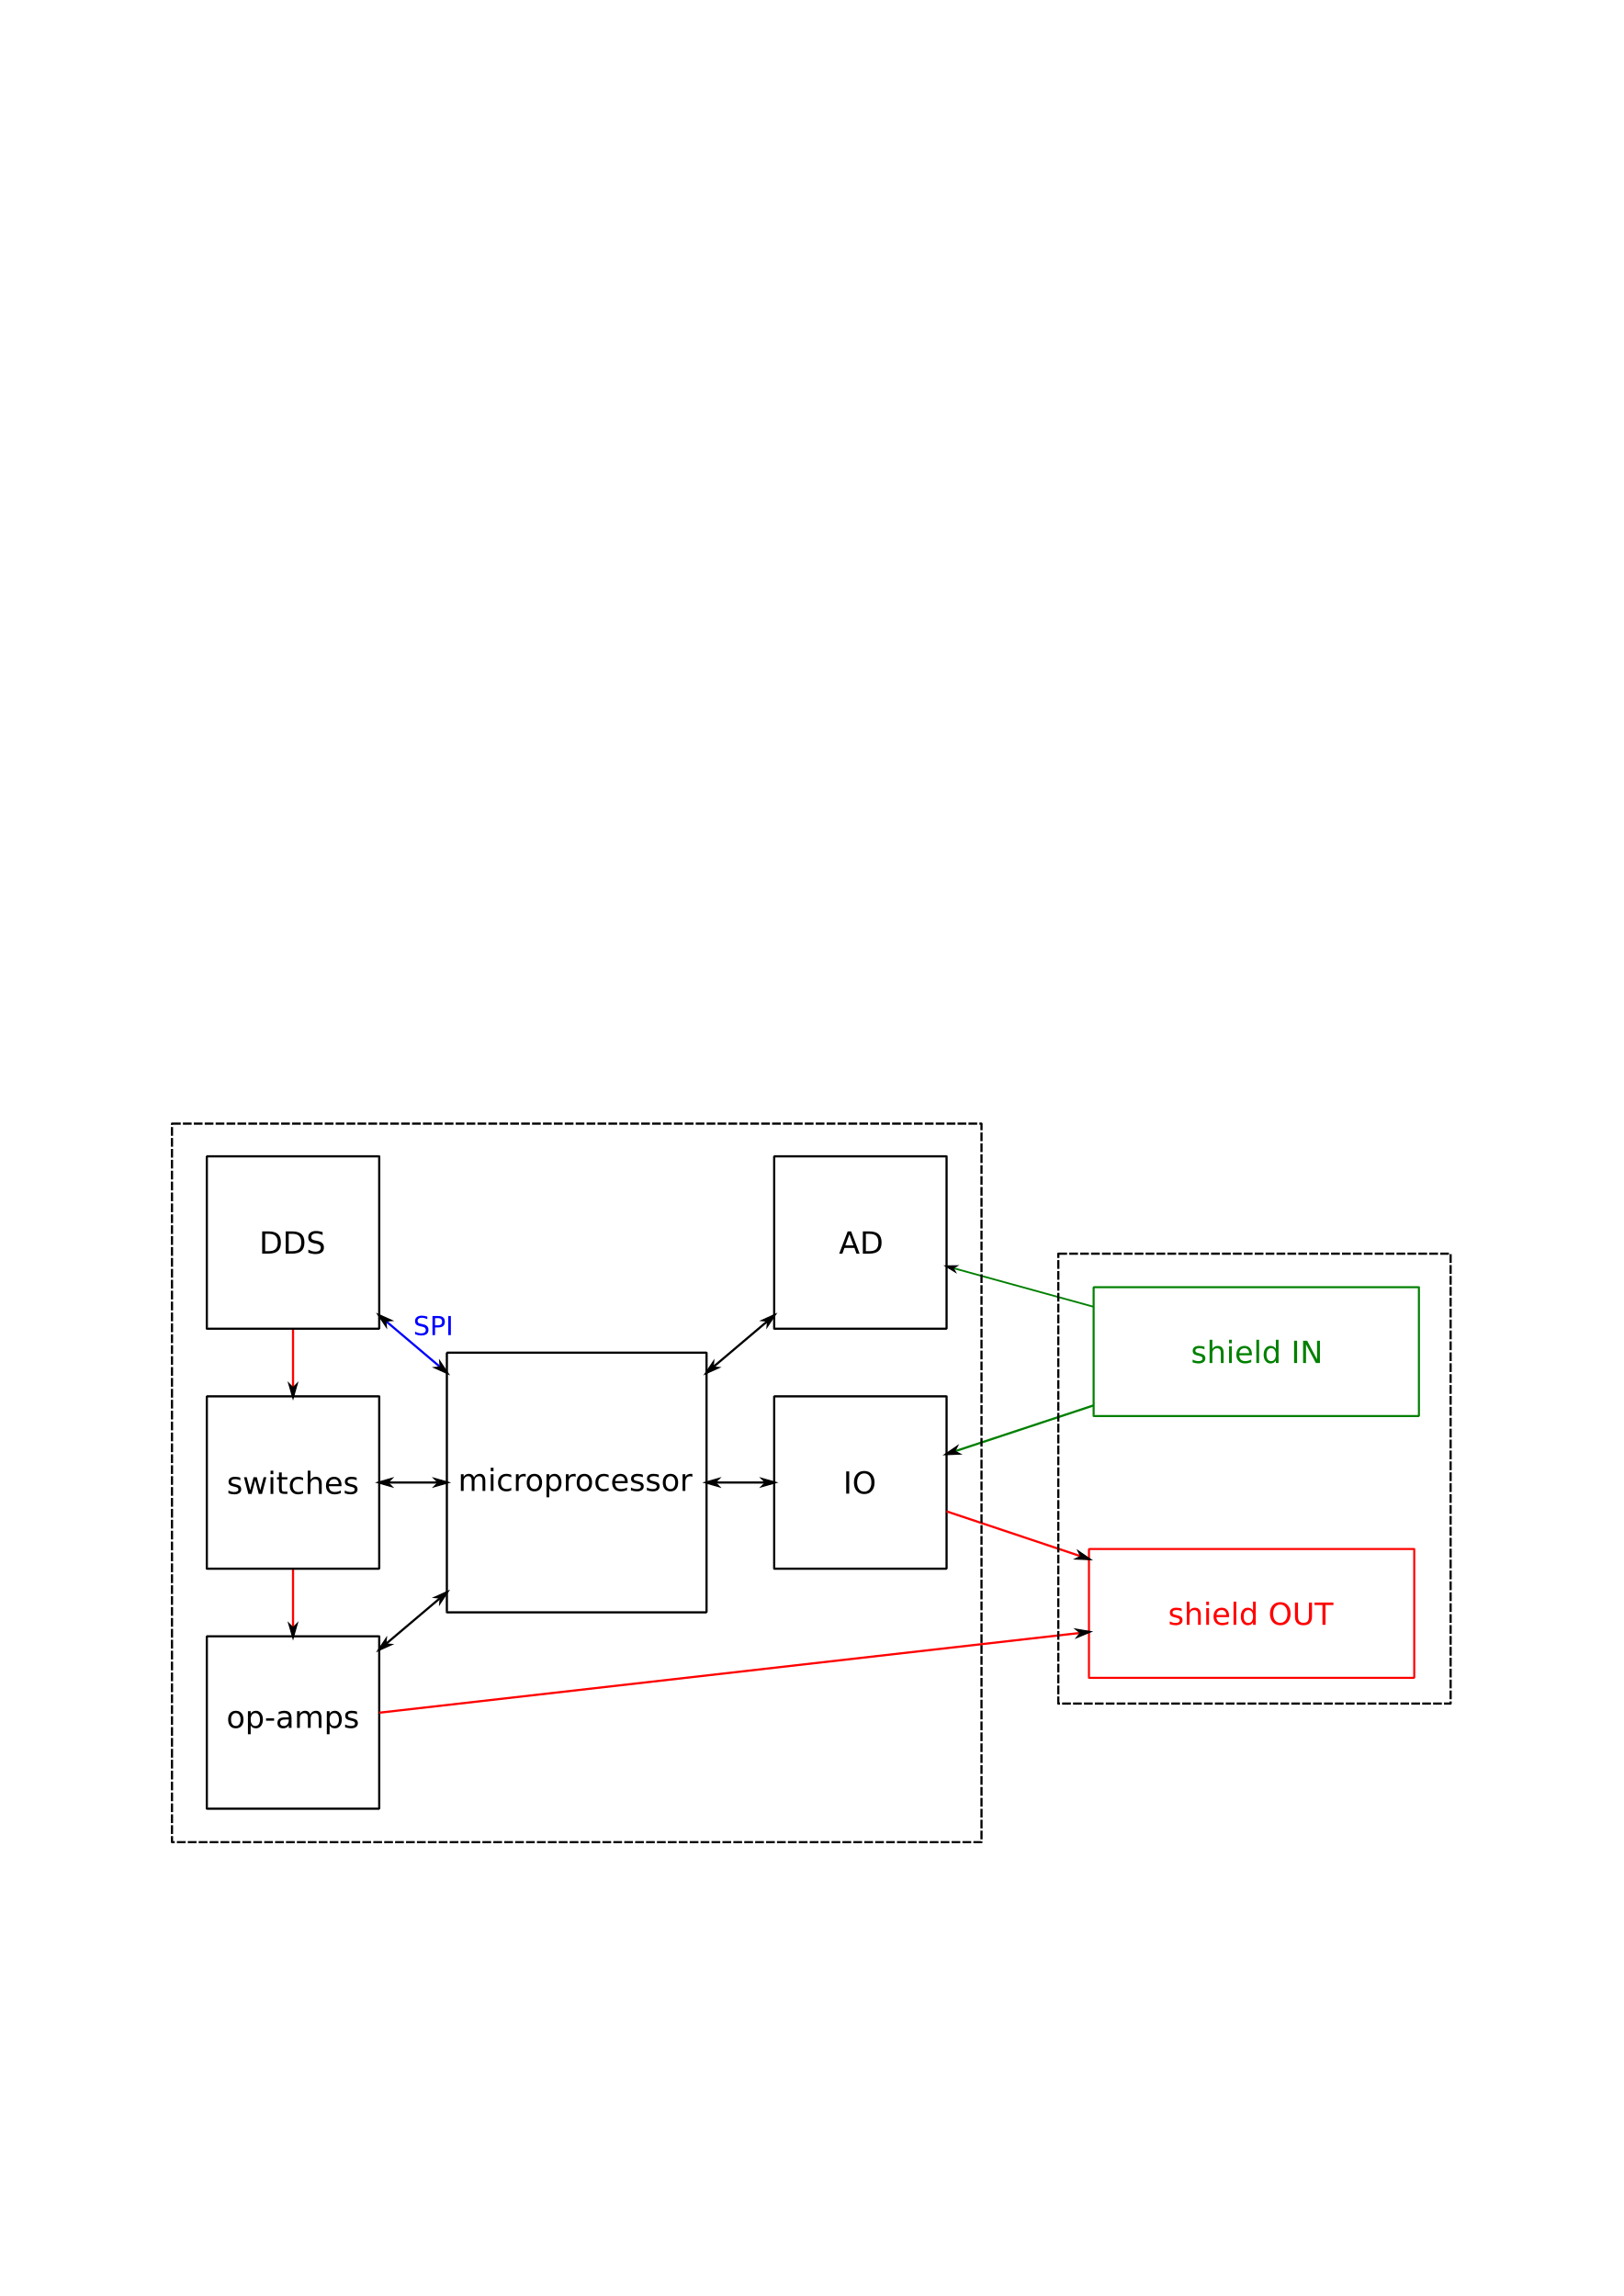
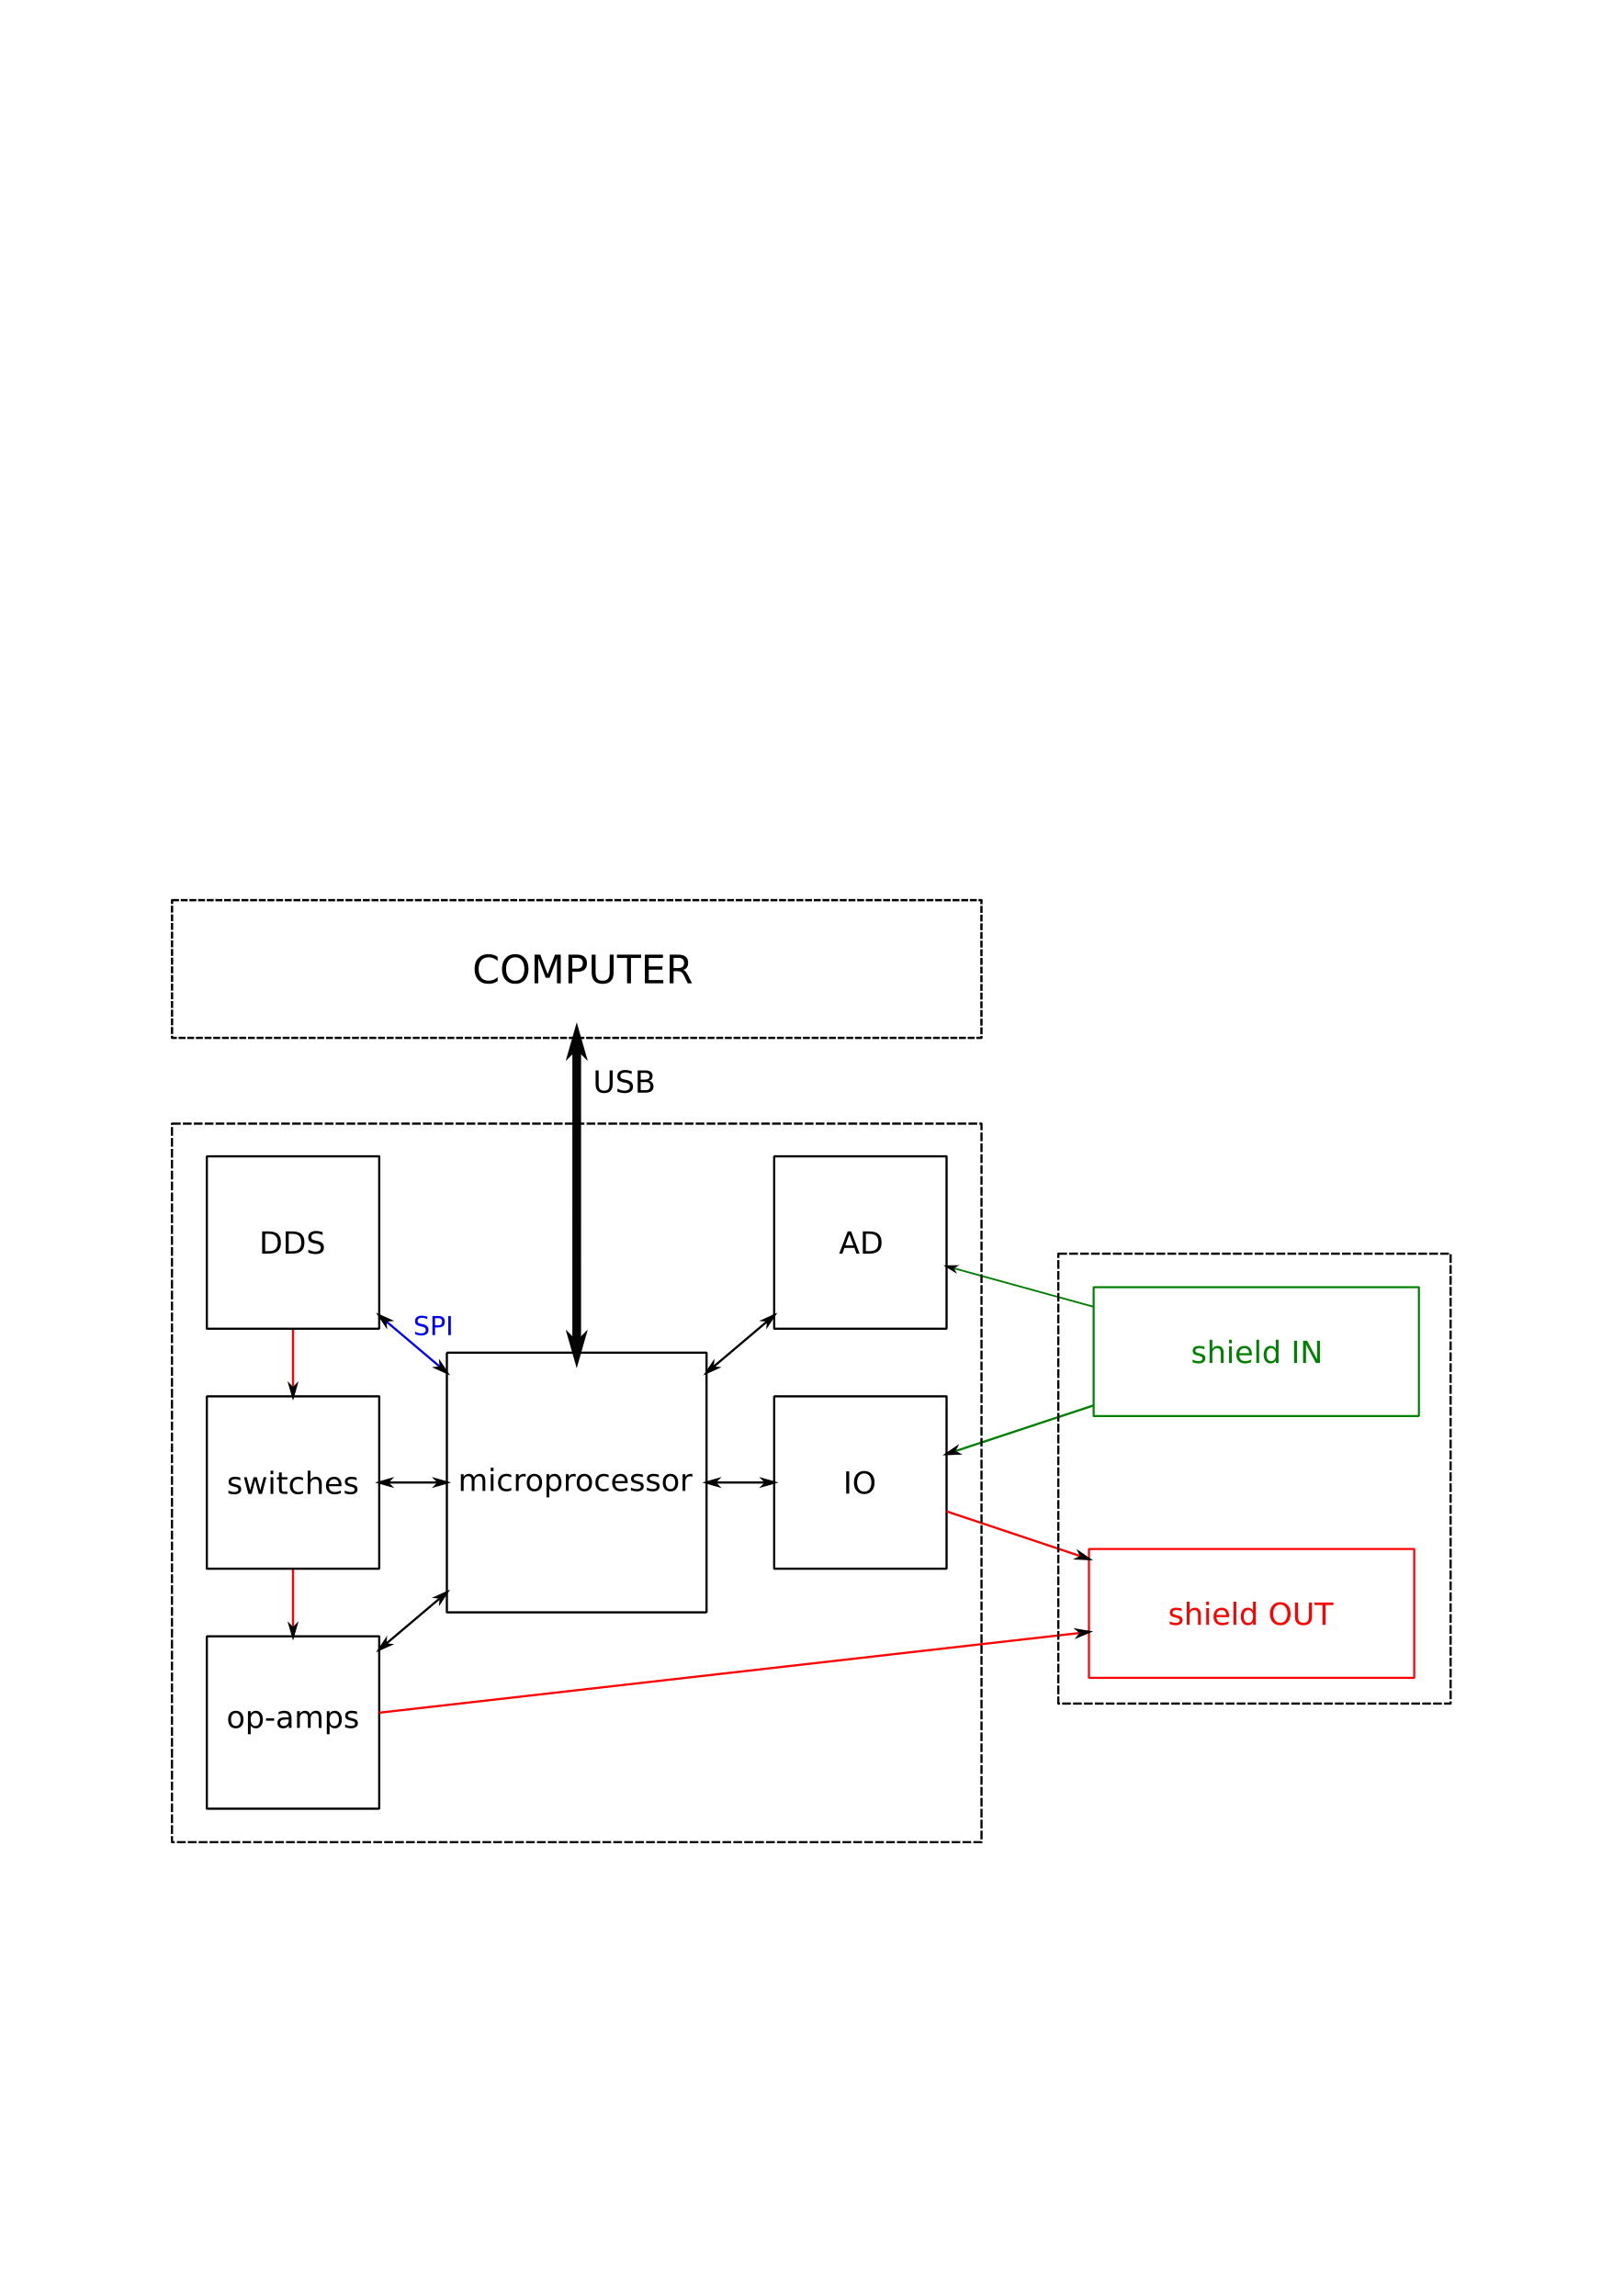
<svg xmlns="http://www.w3.org/2000/svg" width="744.094" height="1052.362" id="svg2" version="1.1">
  <defs id="defs4">
+     <marker orient="auto" refY="0.0" refX="0.0" id="Arrow1Send" style="overflow:visible;">
+       <path id="path3878" d="M 0.0,0.0 L 5.0,-5.0 L -12.5,0.0 L 5.0,5.0 L 0.0,0.0 z " style="fill-rule:evenodd;stroke:#000000;stroke-width:1.0pt;marker-start:none;" transform="scale(0.2) rotate(180) translate(6,0)" />
+     </marker>
+     <marker orient="auto" refY="0.0" refX="0.0" id="Arrow1Sstart" style="overflow:visible">
+       <path id="path3875" d="M 0.0,0.0 L 5.0,-5.0 L -12.5,0.0 L 5.0,5.0 L 0.0,0.0 z " style="fill-rule:evenodd;stroke:#000000;stroke-width:1.0pt;marker-start:none" transform="scale(0.2) translate(6,0)" />
+     </marker>
    <marker orient="auto" refY="0.0" refX="0.0" id="Arrow1Mend" style="overflow:visible;">
      <path id="path3812" d="M 0.0,0.0 L 5.0,-5.0 L -12.5,0.0 L 5.0,5.0 L 0.0,0.0 z " style="fill-rule:evenodd;stroke:#000000;stroke-width:1.0pt;marker-start:none;" transform="scale(0.4) rotate(180) translate(10,0)" />
    </marker>
    <marker orient="auto" refY="0.0" refX="0.0" id="Arrow1Mstart" style="overflow:visible">
      <path id="path3809" d="M 0.0,0.0 L 5.0,-5.0 L -12.5,0.0 L 5.0,5.0 L 0.0,0.0 z " style="fill-rule:evenodd;stroke:#000000;stroke-width:1.0pt;marker-start:none" transform="scale(0.4) translate(10,0)" />
    </marker>
    <marker orient="auto" refY="0.0" refX="0.0" id="Arrow1Lstart" style="overflow:visible">
      <path id="path3803" d="M 0.0,0.0 L 5.0,-5.0 L -12.5,0.0 L 5.0,5.0 L 0.0,0.0 z " style="fill-rule:evenodd;stroke:#000000;stroke-width:1.0pt;marker-start:none" transform="scale(0.8) translate(12.5,0)" />
    </marker>
  </defs>
  <g id="layer1" style="display:inline">
    <path style="fill:none;stroke:#000000;stroke-width:1px;stroke-linecap:butt;stroke-linejoin:miter;stroke-opacity:1;marker-start:url(#Arrow1Mstart);marker-mid:none;marker-end:url(#Arrow1Mend)" d="M 204.787,729.851 173.787,756.081" id="path4278" />
    <path style="fill:none;stroke:#000000;stroke-width:1px;stroke-linecap:butt;stroke-linejoin:miter;stroke-opacity:1;marker-start:url(#Arrow1Mstart);marker-mid:none;marker-end:url(#Arrow1Mend)" d="m 204.787,679.505 -31,0" id="path4286" />
    <path style="fill:none;stroke:#0000ff;stroke-width:1px;stroke-linecap:butt;stroke-linejoin:miter;stroke-opacity:1;marker-start:url(#Arrow1Mstart);marker-mid:none;marker-end:url(#Arrow1Mend)" d="M 204.787,629.16 173.787,602.929" id="path4288" />
    <path style="fill:none;stroke:#ff0000;stroke-width:1px;stroke-linecap:butt;stroke-linejoin:miter;stroke-opacity:1;marker-end:url(#Arrow1Mend)" d="m 134.286,609.006 0,30.997" id="path5780" />
    <path style="fill:none;stroke:#ff0000;stroke-width:1px;stroke-linecap:butt;stroke-linejoin:miter;stroke-opacity:1;marker-end:url(#Arrow1Mend)" d="m 134.286,719.006 0,30.997" id="path5784" />
    <g id="g6172">
      <rect ry="0.174" rx="0.015" y="640.004" x="94.784" height="79.003" width="79.003" id="rect2985-9" style="fill:none;stroke:#000000;stroke-width:0.997;stroke-miterlimit:4;stroke-opacity:1;stroke-dasharray:none;display:inline" />
      <text id="text6168" y="684.724" x="103.927" style="font-size:40px;font-style:normal;font-weight:normal;line-height:125%;letter-spacing:0px;word-spacing:0px;fill:#000000;fill-opacity:1;stroke:none;font-family:Bitstream Vera Sans" xml:space="preserve">
        <tspan style="font-size:14px" y="684.724" x="103.927" id="tspan6170">switches</tspan>
      </text>
    </g>
    <g id="g6181">
      <rect ry="0.174" rx="0.015" y="750.004" x="94.784" height="79.003" width="79.003" id="rect2985" style="fill:none;stroke:#000000;stroke-width:0.997;stroke-miterlimit:4;stroke-opacity:1;stroke-dasharray:none;display:inline" />
      <text id="text6177" y="791.969" x="103.784" style="font-size:40px;font-style:normal;font-weight:normal;line-height:125%;letter-spacing:0px;word-spacing:0px;fill:#000000;fill-opacity:1;stroke:none;font-family:Bitstream Vera Sans" xml:space="preserve">
        <tspan style="font-size:14px" y="791.969" x="103.784" id="tspan6179">op-amps</tspan>
      </text>
    </g>
    <g id="g6190">
      <rect ry="0.174" rx="0.015" y="530.004" x="94.784" height="79.003" width="79.003" id="rect2985-97" style="fill:none;stroke:#000000;stroke-width:0.997;stroke-miterlimit:4;stroke-opacity:1;stroke-dasharray:none;display:inline" />
      <text id="text6186" y="574.601" x="118.772" style="font-size:40px;font-style:normal;font-weight:normal;line-height:125%;letter-spacing:0px;word-spacing:0px;fill:#000000;fill-opacity:1;stroke:none;font-family:Bitstream Vera Sans" xml:space="preserve">
        <tspan style="font-size:14px" y="574.601" x="118.772" id="tspan6188">DDS</tspan>
      </text>
    </g>
    <g id="g6199">
      <rect style="fill:none;stroke:#000000;stroke-width:1.002;stroke-miterlimit:4;stroke-opacity:1;stroke-dasharray:none;display:inline" id="rect4257" width="118.998" height="118.998" x="204.787" y="620.006" rx="0.023" ry="0.262" />
      <text id="text6195" y="683.367" x="209.94" style="font-size:14px;font-style:normal;font-weight:normal;line-height:125%;letter-spacing:0px;word-spacing:0px;fill:#000000;fill-opacity:1;stroke:none;font-family:Bitstream Vera Sans" xml:space="preserve">
        <tspan y="683.367" x="209.94" id="tspan6197">microprocessor</tspan>
      </text>
    </g>
    <g id="g6217" transform="translate(0,-54.94672)">
      <rect style="fill:none;stroke:#000000;stroke-width:0.997;stroke-miterlimit:4;stroke-opacity:1;stroke-dasharray:none;display:inline" id="rect4272" width="79.003" height="79.003" x="354.784" y="694.951" rx="0.015" ry="0.174" />
      <text id="text6204" y="739.548" x="386.418" style="font-size:14px;font-style:normal;font-weight:normal;line-height:125%;letter-spacing:0px;word-spacing:0px;fill:#000000;fill-opacity:1;stroke:none;font-family:Bitstream Vera Sans" xml:space="preserve">
        <tspan y="739.548" x="386.418" id="tspan6206">IO</tspan>
      </text>
    </g>
    <g id="g6212" transform="translate(0,-54.94672)">
      <rect style="fill:none;stroke:#000000;stroke-width:0.997;stroke-miterlimit:4;stroke-opacity:1;stroke-dasharray:none;display:inline" id="rect4274" width="79.003" height="79.003" x="354.784" y="584.951" rx="0.015" ry="0.174" />
      <text id="text6208" y="629.555" x="384.469" style="font-size:14px;font-style:normal;font-weight:normal;line-height:125%;letter-spacing:0px;word-spacing:0px;fill:#000000;fill-opacity:1;stroke:none;font-family:Bitstream Vera Sans" xml:space="preserve">
        <tspan y="629.555" x="384.469" id="tspan6210">AD</tspan>
      </text>
    </g>
    <g id="g7210">
      <text id="text6222" y="744.724" x="535.303" style="font-size:14px;font-style:normal;font-weight:normal;line-height:125%;letter-spacing:0px;word-spacing:0px;fill:#ff0000;fill-opacity:1;stroke:none;font-family:Bitstream Vera Sans" xml:space="preserve">
        <tspan y="744.724" x="535.303" id="tspan6224">shield OUT</tspan>
      </text>
      <rect ry="0.19" rx="0.012" y="709.973" x="499.039" height="59.065" width="149.065" id="rect6230" style="fill:none;stroke:#ff0000;stroke-width:0.935;stroke-linejoin:bevel;stroke-miterlimit:4;stroke-opacity:1;stroke-dasharray:none" />
    </g>
    <g id="g7215">
      <text id="text6226" y="624.724" x="545.766" style="font-size:14px;font-style:normal;font-weight:normal;line-height:125%;letter-spacing:0px;word-spacing:0px;fill:#008000;fill-opacity:1;stroke:none;font-family:Bitstream Vera Sans" xml:space="preserve">
        <tspan y="624.724" x="545.766" id="tspan6228">shield IN</tspan>
      </text>
      <rect ry="0.19" rx="0.012" y="589.973" x="501.181" height="59.065" width="149.065" id="rect6230-6" style="fill:none;stroke:#008000;stroke-width:0.935;stroke-linejoin:bevel;stroke-miterlimit:4;stroke-opacity:1;stroke-dasharray:none;display:inline" />
    </g>
    <path style="fill:none;stroke:#ff0000;stroke-width:1px;stroke-linecap:butt;stroke-linejoin:miter;stroke-opacity:1;marker-end:url(#Arrow1Mend)" d="M 173.787,785.009 499.039,747.988" id="path6268" />
    <path style="fill:none;stroke:#ff0000;stroke-width:1px;stroke-linecap:butt;stroke-linejoin:miter;stroke-opacity:1;marker-end:url(#Arrow1Mend)" d="m 433.787,692.725 65.252,21.837" id="path6270" />
    <path style="fill:none;stroke:#008000;stroke-width:1px;stroke-linecap:butt;stroke-linejoin:miter;stroke-opacity:1;marker-start:url(#Arrow1Mstart)" d="m 433.787,666.442 67.394,-22.288" id="path6272" />
    <path style="fill:none;stroke:#008000;stroke-width:0.8;stroke-linecap:butt;stroke-linejoin:miter;stroke-miterlimit:4;stroke-opacity:1;stroke-dasharray:none;marker-start:url(#Arrow1Mstart)" d="m 433.787,580.391 67.394,18.573" id="path6274" />
    <path style="fill:none;stroke:#000000;stroke-width:1px;stroke-linecap:butt;stroke-linejoin:miter;stroke-opacity:1;marker-start:url(#Arrow1Mstart);marker-end:url(#Arrow1Mend)" d="m 323.785,629.16 31,-26.23" id="path6276" />
    <path style="fill:none;stroke:#000000;stroke-width:1px;stroke-linecap:butt;stroke-linejoin:miter;stroke-opacity:1;marker-start:url(#Arrow1Mstart);marker-end:url(#Arrow1Mend)" d="m 323.785,679.505 31,0" id="path6278" />
    <rect style="fill:none;stroke:#000000;stroke-width:1;stroke-linejoin:bevel;stroke-miterlimit:4;stroke-opacity:1;stroke-dasharray:4,1;stroke-dashoffset:0" id="rect7964" width="370.981" height="329.333" x="78.812" y="515.012" rx="0.012" ry="0.179" />
    <rect style="fill:none;stroke:#000000;stroke-width:1;stroke-linejoin:bevel;stroke-miterlimit:4;stroke-opacity:1;stroke-dasharray:4,1;stroke-dashoffset:0;display:inline" id="rect7964-1" width="179.782" height="206.209" x="484.992" y="574.615" rx="0.006" ry="0.112" />
    <text xml:space="preserve" style="font-size:12px;font-style:normal;font-weight:normal;line-height:125%;letter-spacing:0px;word-spacing:0px;fill:#0000ff;fill-opacity:1;stroke:none;font-family:Bitstream Vera Sans" x="189.404" y="611.936" id="text8003">
      <tspan id="tspan8005" x="189.404" y="611.936">SPI</tspan>
    </text>
+     <rect style="fill:none;stroke:#000000;stroke-width:1.057;stroke-linejoin:bevel;stroke-miterlimit:4;stroke-opacity:1;stroke-dasharray:3.179, 0.795;stroke-dashoffset:0;display:inline" id="rect7964-1-4" width="370.924" height="63.13" x="78.841" y="412.577" rx="0.012" ry="0.034" />
+     <text xml:space="preserve" style="font-size:18px;font-style:normal;font-weight:normal;line-height:125%;letter-spacing:0px;word-spacing:0px;fill:#000000;fill-opacity:1;stroke:none;font-family:Bitstream Vera Sans" x="216.466" y="450.694" id="text3068">
+       <tspan id="tspan3070" x="216.466" y="450.694">COMPUTER</tspan>
+     </text>
+     <path style="fill:none;stroke:#000000;stroke-width:4;stroke-linecap:butt;stroke-linejoin:miter;stroke-opacity:1;opacity:0.98;marker-start:url(#Arrow1Sstart);marker-end:url(#Arrow1Send)" d="m 264.29,620.006 0.01,-144.299" id="path3072" />
+     <text xml:space="preserve" style="font-size:14px;font-style:normal;font-weight:normal;line-height:125%;letter-spacing:0px;word-spacing:0px;fill:#000000;fill-opacity:1;stroke:none;font-family:Bitstream Vera Sans" x="271.731" y="500.819" id="text4690">
+       <tspan id="tspan4692" x="271.731" y="500.819">USB</tspan>
+     </text>
  </g>
</svg>
